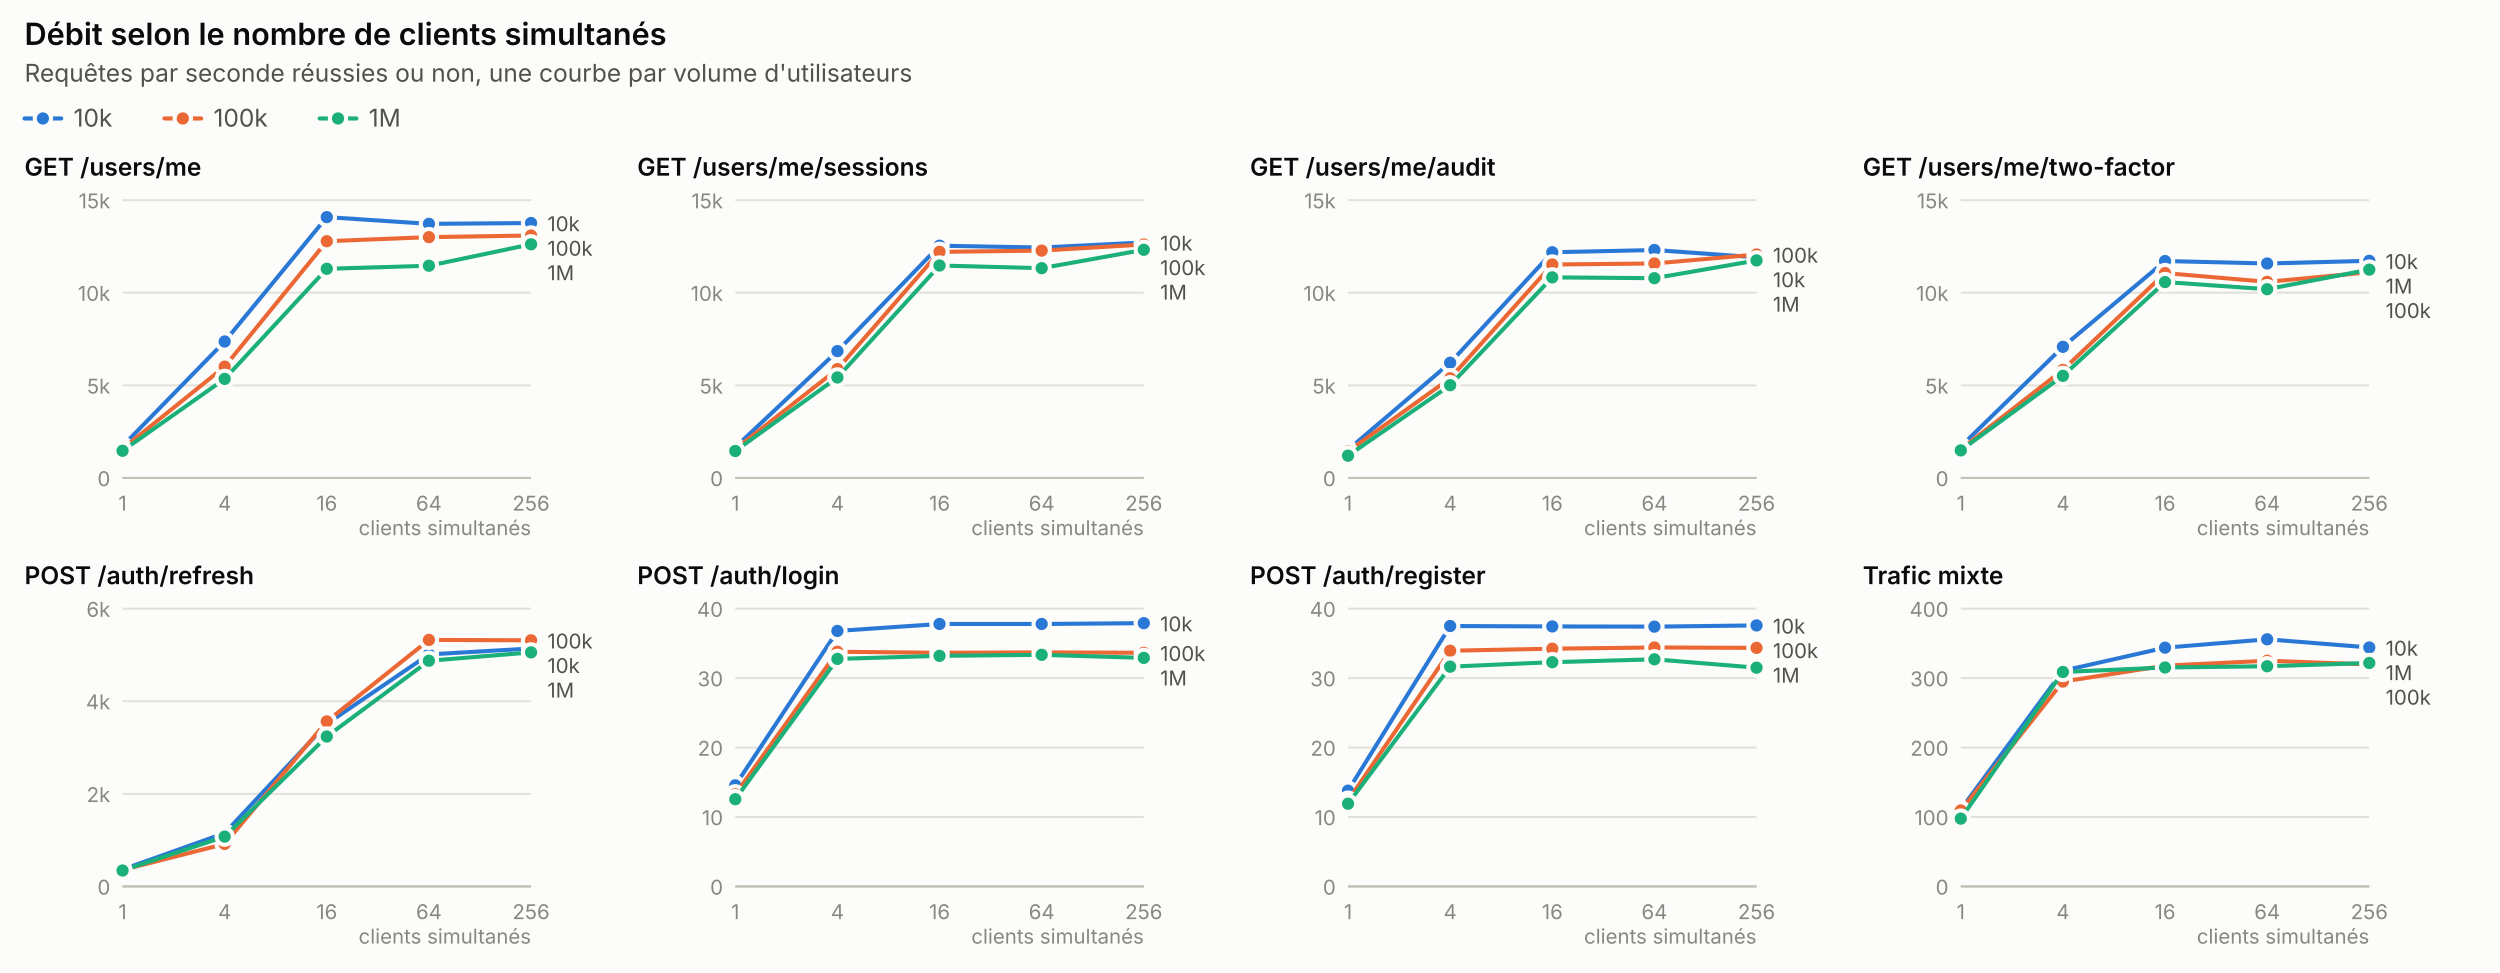
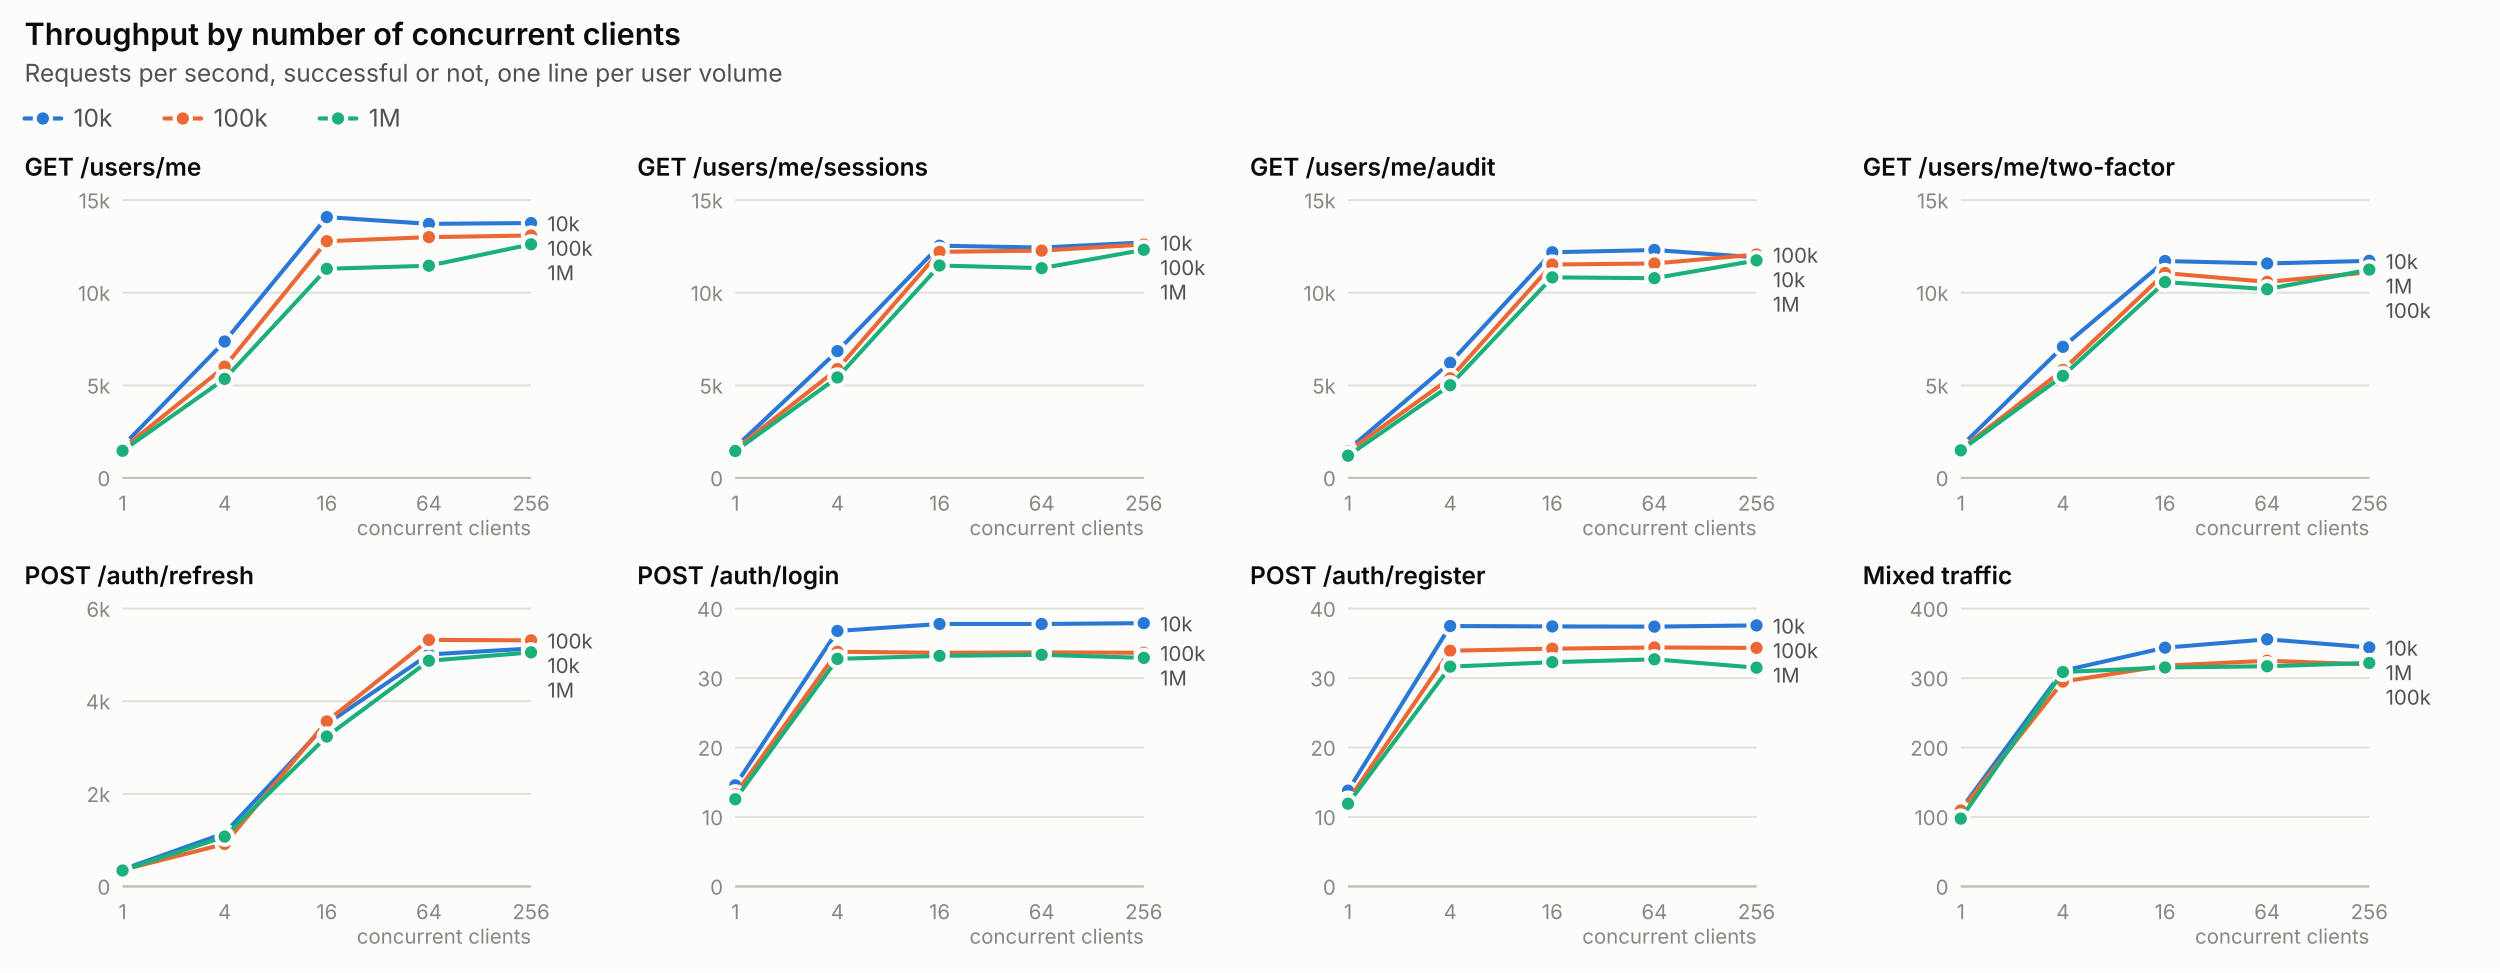
<svg xmlns="http://www.w3.org/2000/svg" width="1224" height="476" viewBox="0 0 1224 476" font-family="system-ui, -apple-system, &quot;Segoe UI&quot;, sans-serif">
  <rect width="1224" height="476" fill="#fcfcfb" />
-   <text x="12.0" y="22.0" font-size="15" fill="#0b0b0b" text-anchor="start" font-weight="600">Débit selon le nombre de clients simultanés</text>
-   <text x="12.0" y="40.0" font-size="12" fill="#52514e" text-anchor="start" font-weight="400">Requêtes par seconde réussies ou non, une courbe par volume d'utilisateurs</text>
+   <text x="12.0" y="22.0" font-size="15" fill="#0b0b0b" text-anchor="start" font-weight="600">Throughput by number of concurrent clients</text>
+   <text x="12.0" y="40.0" font-size="12" fill="#52514e" text-anchor="start" font-weight="400">Requests per second, successful or not, one line per user volume</text>
  <line x1="12" y1="58" x2="30" y2="58" stroke="#2a78d6" stroke-width="2" stroke-linecap="round" />
  <circle cx="21" cy="58" r="4" fill="#2a78d6" stroke="#fcfcfb" stroke-width="2" />
  <text x="36.0" y="62.0" font-size="12" fill="#52514e" text-anchor="start" font-weight="400">10k</text>
  <line x1="80.5" y1="58" x2="98.5" y2="58" stroke="#eb6834" stroke-width="2" stroke-linecap="round" />
  <circle cx="89.5" cy="58" r="4" fill="#eb6834" stroke="#fcfcfb" stroke-width="2" />
  <text x="104.5" y="62.0" font-size="12" fill="#52514e" text-anchor="start" font-weight="400">100k</text>
  <line x1="156.5" y1="58" x2="174.5" y2="58" stroke="#1baf7a" stroke-width="2" stroke-linecap="round" />
  <circle cx="165.5" cy="58" r="4" fill="#1baf7a" stroke="#fcfcfb" stroke-width="2" />
  <text x="180.5" y="62.0" font-size="12" fill="#52514e" text-anchor="start" font-weight="400">1M</text>
  <text x="12.0" y="86.0" font-size="12" fill="#0b0b0b" text-anchor="start" font-weight="600">GET /users/me</text>
  <line x1="60" y1="234.0" x2="260" y2="234.0" stroke="#c3c2b7" stroke-width="1" />
  <text x="54.0" y="238.0" font-size="10" fill="#898781" text-anchor="end" font-weight="400">0</text>
  <line x1="60" y1="188.7" x2="260" y2="188.7" stroke="#e1e0d9" stroke-width="1" />
  <text x="54.0" y="192.7" font-size="10" fill="#898781" text-anchor="end" font-weight="400">5k</text>
  <line x1="60" y1="143.3" x2="260" y2="143.3" stroke="#e1e0d9" stroke-width="1" />
  <text x="54.0" y="147.3" font-size="10" fill="#898781" text-anchor="end" font-weight="400">10k</text>
  <line x1="60" y1="98.0" x2="260" y2="98.0" stroke="#e1e0d9" stroke-width="1" />
  <text x="54.0" y="102.0" font-size="10" fill="#898781" text-anchor="end" font-weight="400">15k</text>
  <line x1="60" y1="234" x2="260" y2="234" stroke="#c3c2b7" stroke-width="1" />
  <text x="60.0" y="250.0" font-size="10" fill="#898781" text-anchor="middle" font-weight="400">1</text>
  <text x="110.0" y="250.0" font-size="10" fill="#898781" text-anchor="middle" font-weight="400">4</text>
  <text x="160.0" y="250.0" font-size="10" fill="#898781" text-anchor="middle" font-weight="400">16</text>
  <text x="210.0" y="250.0" font-size="10" fill="#898781" text-anchor="middle" font-weight="400">64</text>
  <text x="260.0" y="250.0" font-size="10" fill="#898781" text-anchor="middle" font-weight="400">256</text>
-   <text x="260.0" y="262.0" font-size="10" fill="#898781" text-anchor="end" font-weight="400">clients simultanés</text>
+   <text x="260.0" y="262.0" font-size="10" fill="#898781" text-anchor="end" font-weight="400">concurrent clients</text>
  <path d="M60.0,218.4 L110.0,167.2 L160.0,106.3 L210.0,109.6 L260.0,109.2" fill="none" stroke="#2a78d6" stroke-width="2" stroke-linejoin="round" stroke-linecap="round" />
  <circle cx="60.0" cy="218.4" r="4" fill="#2a78d6" stroke="#fcfcfb" stroke-width="2" />
  <circle cx="110.0" cy="167.2" r="4" fill="#2a78d6" stroke="#fcfcfb" stroke-width="2" />
  <circle cx="160.0" cy="106.3" r="4" fill="#2a78d6" stroke="#fcfcfb" stroke-width="2" />
  <circle cx="210.0" cy="109.6" r="4" fill="#2a78d6" stroke="#fcfcfb" stroke-width="2" />
  <circle cx="260.0" cy="109.2" r="4" fill="#2a78d6" stroke="#fcfcfb" stroke-width="2" />
  <path d="M60.0,219.7 L110.0,179.5 L160.0,118.1 L210.0,116.1 L260.0,115.3" fill="none" stroke="#eb6834" stroke-width="2" stroke-linejoin="round" stroke-linecap="round" />
  <circle cx="60.0" cy="219.7" r="4" fill="#eb6834" stroke="#fcfcfb" stroke-width="2" />
  <circle cx="110.0" cy="179.5" r="4" fill="#eb6834" stroke="#fcfcfb" stroke-width="2" />
  <circle cx="160.0" cy="118.1" r="4" fill="#eb6834" stroke="#fcfcfb" stroke-width="2" />
  <circle cx="210.0" cy="116.1" r="4" fill="#eb6834" stroke="#fcfcfb" stroke-width="2" />
  <circle cx="260.0" cy="115.3" r="4" fill="#eb6834" stroke="#fcfcfb" stroke-width="2" />
  <path d="M60.0,220.7 L110.0,185.5 L160.0,131.6 L210.0,130.1 L260.0,119.6" fill="none" stroke="#1baf7a" stroke-width="2" stroke-linejoin="round" stroke-linecap="round" />
  <circle cx="60.0" cy="220.7" r="4" fill="#1baf7a" stroke="#fcfcfb" stroke-width="2" />
  <circle cx="110.0" cy="185.5" r="4" fill="#1baf7a" stroke="#fcfcfb" stroke-width="2" />
  <circle cx="160.0" cy="131.6" r="4" fill="#1baf7a" stroke="#fcfcfb" stroke-width="2" />
  <circle cx="210.0" cy="130.1" r="4" fill="#1baf7a" stroke="#fcfcfb" stroke-width="2" />
  <circle cx="260.0" cy="119.6" r="4" fill="#1baf7a" stroke="#fcfcfb" stroke-width="2" />
  <text x="268.0" y="113.2" font-size="10" fill="#52514e" text-anchor="start" font-weight="400">10k</text>
  <text x="268.0" y="125.2" font-size="10" fill="#52514e" text-anchor="start" font-weight="400">100k</text>
  <text x="268.0" y="137.2" font-size="10" fill="#52514e" text-anchor="start" font-weight="400">1M</text>
  <text x="312.0" y="86.0" font-size="12" fill="#0b0b0b" text-anchor="start" font-weight="600">GET /users/me/sessions</text>
  <line x1="360" y1="234.0" x2="560" y2="234.0" stroke="#c3c2b7" stroke-width="1" />
  <text x="354.0" y="238.0" font-size="10" fill="#898781" text-anchor="end" font-weight="400">0</text>
  <line x1="360" y1="188.7" x2="560" y2="188.7" stroke="#e1e0d9" stroke-width="1" />
  <text x="354.0" y="192.7" font-size="10" fill="#898781" text-anchor="end" font-weight="400">5k</text>
  <line x1="360" y1="143.3" x2="560" y2="143.3" stroke="#e1e0d9" stroke-width="1" />
  <text x="354.0" y="147.3" font-size="10" fill="#898781" text-anchor="end" font-weight="400">10k</text>
  <line x1="360" y1="98.0" x2="560" y2="98.0" stroke="#e1e0d9" stroke-width="1" />
  <text x="354.0" y="102.0" font-size="10" fill="#898781" text-anchor="end" font-weight="400">15k</text>
  <line x1="360" y1="234" x2="560" y2="234" stroke="#c3c2b7" stroke-width="1" />
  <text x="360.0" y="250.0" font-size="10" fill="#898781" text-anchor="middle" font-weight="400">1</text>
  <text x="410.0" y="250.0" font-size="10" fill="#898781" text-anchor="middle" font-weight="400">4</text>
  <text x="460.0" y="250.0" font-size="10" fill="#898781" text-anchor="middle" font-weight="400">16</text>
  <text x="510.0" y="250.0" font-size="10" fill="#898781" text-anchor="middle" font-weight="400">64</text>
  <text x="560.0" y="250.0" font-size="10" fill="#898781" text-anchor="middle" font-weight="400">256</text>
-   <text x="560.0" y="262.0" font-size="10" fill="#898781" text-anchor="end" font-weight="400">clients simultanés</text>
+   <text x="560.0" y="262.0" font-size="10" fill="#898781" text-anchor="end" font-weight="400">concurrent clients</text>
  <path d="M360.0,219.0 L410.0,171.9 L460.0,120.3 L510.0,121.2 L560.0,118.7" fill="none" stroke="#2a78d6" stroke-width="2" stroke-linejoin="round" stroke-linecap="round" />
  <circle cx="360.0" cy="219.0" r="4" fill="#2a78d6" stroke="#fcfcfb" stroke-width="2" />
  <circle cx="410.0" cy="171.9" r="4" fill="#2a78d6" stroke="#fcfcfb" stroke-width="2" />
  <circle cx="460.0" cy="120.3" r="4" fill="#2a78d6" stroke="#fcfcfb" stroke-width="2" />
  <circle cx="510.0" cy="121.2" r="4" fill="#2a78d6" stroke="#fcfcfb" stroke-width="2" />
  <circle cx="560.0" cy="118.7" r="4" fill="#2a78d6" stroke="#fcfcfb" stroke-width="2" />
  <path d="M360.0,219.9 L410.0,180.7 L460.0,123.3 L510.0,122.7 L560.0,119.7" fill="none" stroke="#eb6834" stroke-width="2" stroke-linejoin="round" stroke-linecap="round" />
  <circle cx="360.0" cy="219.9" r="4" fill="#eb6834" stroke="#fcfcfb" stroke-width="2" />
  <circle cx="410.0" cy="180.7" r="4" fill="#eb6834" stroke="#fcfcfb" stroke-width="2" />
  <circle cx="460.0" cy="123.3" r="4" fill="#eb6834" stroke="#fcfcfb" stroke-width="2" />
  <circle cx="510.0" cy="122.7" r="4" fill="#eb6834" stroke="#fcfcfb" stroke-width="2" />
  <circle cx="560.0" cy="119.7" r="4" fill="#eb6834" stroke="#fcfcfb" stroke-width="2" />
  <path d="M360.0,220.8 L410.0,184.8 L460.0,130.0 L510.0,131.3 L560.0,122.3" fill="none" stroke="#1baf7a" stroke-width="2" stroke-linejoin="round" stroke-linecap="round" />
  <circle cx="360.0" cy="220.8" r="4" fill="#1baf7a" stroke="#fcfcfb" stroke-width="2" />
  <circle cx="410.0" cy="184.8" r="4" fill="#1baf7a" stroke="#fcfcfb" stroke-width="2" />
  <circle cx="460.0" cy="130.0" r="4" fill="#1baf7a" stroke="#fcfcfb" stroke-width="2" />
  <circle cx="510.0" cy="131.3" r="4" fill="#1baf7a" stroke="#fcfcfb" stroke-width="2" />
  <circle cx="560.0" cy="122.3" r="4" fill="#1baf7a" stroke="#fcfcfb" stroke-width="2" />
  <text x="568.0" y="122.7" font-size="10" fill="#52514e" text-anchor="start" font-weight="400">10k</text>
  <text x="568.0" y="134.7" font-size="10" fill="#52514e" text-anchor="start" font-weight="400">100k</text>
  <text x="568.0" y="146.7" font-size="10" fill="#52514e" text-anchor="start" font-weight="400">1M</text>
  <text x="612.0" y="86.0" font-size="12" fill="#0b0b0b" text-anchor="start" font-weight="600">GET /users/me/audit</text>
  <line x1="660" y1="234.0" x2="860" y2="234.0" stroke="#c3c2b7" stroke-width="1" />
  <text x="654.0" y="238.0" font-size="10" fill="#898781" text-anchor="end" font-weight="400">0</text>
  <line x1="660" y1="188.7" x2="860" y2="188.7" stroke="#e1e0d9" stroke-width="1" />
  <text x="654.0" y="192.7" font-size="10" fill="#898781" text-anchor="end" font-weight="400">5k</text>
  <line x1="660" y1="143.3" x2="860" y2="143.3" stroke="#e1e0d9" stroke-width="1" />
  <text x="654.0" y="147.3" font-size="10" fill="#898781" text-anchor="end" font-weight="400">10k</text>
  <line x1="660" y1="98.0" x2="860" y2="98.0" stroke="#e1e0d9" stroke-width="1" />
  <text x="654.0" y="102.0" font-size="10" fill="#898781" text-anchor="end" font-weight="400">15k</text>
  <line x1="660" y1="234" x2="860" y2="234" stroke="#c3c2b7" stroke-width="1" />
  <text x="660.0" y="250.0" font-size="10" fill="#898781" text-anchor="middle" font-weight="400">1</text>
  <text x="710.0" y="250.0" font-size="10" fill="#898781" text-anchor="middle" font-weight="400">4</text>
  <text x="760.0" y="250.0" font-size="10" fill="#898781" text-anchor="middle" font-weight="400">16</text>
  <text x="810.0" y="250.0" font-size="10" fill="#898781" text-anchor="middle" font-weight="400">64</text>
  <text x="860.0" y="250.0" font-size="10" fill="#898781" text-anchor="middle" font-weight="400">256</text>
-   <text x="860.0" y="262.0" font-size="10" fill="#898781" text-anchor="end" font-weight="400">clients simultanés</text>
+   <text x="860.0" y="262.0" font-size="10" fill="#898781" text-anchor="end" font-weight="400">concurrent clients</text>
  <path d="M660.0,220.2 L710.0,177.6 L760.0,123.5 L810.0,122.4 L860.0,126.0" fill="none" stroke="#2a78d6" stroke-width="2" stroke-linejoin="round" stroke-linecap="round" />
  <circle cx="660.0" cy="220.2" r="4" fill="#2a78d6" stroke="#fcfcfb" stroke-width="2" />
  <circle cx="710.0" cy="177.6" r="4" fill="#2a78d6" stroke="#fcfcfb" stroke-width="2" />
  <circle cx="760.0" cy="123.5" r="4" fill="#2a78d6" stroke="#fcfcfb" stroke-width="2" />
  <circle cx="810.0" cy="122.4" r="4" fill="#2a78d6" stroke="#fcfcfb" stroke-width="2" />
  <circle cx="860.0" cy="126.0" r="4" fill="#2a78d6" stroke="#fcfcfb" stroke-width="2" />
  <path d="M660.0,221.0 L710.0,185.2 L760.0,129.5 L810.0,129.0 L860.0,124.6" fill="none" stroke="#eb6834" stroke-width="2" stroke-linejoin="round" stroke-linecap="round" />
  <circle cx="660.0" cy="221.0" r="4" fill="#eb6834" stroke="#fcfcfb" stroke-width="2" />
  <circle cx="710.0" cy="185.2" r="4" fill="#eb6834" stroke="#fcfcfb" stroke-width="2" />
  <circle cx="760.0" cy="129.5" r="4" fill="#eb6834" stroke="#fcfcfb" stroke-width="2" />
  <circle cx="810.0" cy="129.0" r="4" fill="#eb6834" stroke="#fcfcfb" stroke-width="2" />
  <circle cx="860.0" cy="124.6" r="4" fill="#eb6834" stroke="#fcfcfb" stroke-width="2" />
  <path d="M660.0,223.1 L710.0,188.6 L760.0,135.8 L810.0,136.2 L860.0,127.5" fill="none" stroke="#1baf7a" stroke-width="2" stroke-linejoin="round" stroke-linecap="round" />
  <circle cx="660.0" cy="223.1" r="4" fill="#1baf7a" stroke="#fcfcfb" stroke-width="2" />
  <circle cx="710.0" cy="188.6" r="4" fill="#1baf7a" stroke="#fcfcfb" stroke-width="2" />
  <circle cx="760.0" cy="135.8" r="4" fill="#1baf7a" stroke="#fcfcfb" stroke-width="2" />
  <circle cx="810.0" cy="136.2" r="4" fill="#1baf7a" stroke="#fcfcfb" stroke-width="2" />
  <circle cx="860.0" cy="127.5" r="4" fill="#1baf7a" stroke="#fcfcfb" stroke-width="2" />
  <text x="868.0" y="128.6" font-size="10" fill="#52514e" text-anchor="start" font-weight="400">100k</text>
  <text x="868.0" y="140.6" font-size="10" fill="#52514e" text-anchor="start" font-weight="400">10k</text>
  <text x="868.0" y="152.6" font-size="10" fill="#52514e" text-anchor="start" font-weight="400">1M</text>
  <text x="912.0" y="86.0" font-size="12" fill="#0b0b0b" text-anchor="start" font-weight="600">GET /users/me/two-factor</text>
  <line x1="960" y1="234.0" x2="1160" y2="234.0" stroke="#c3c2b7" stroke-width="1" />
  <text x="954.0" y="238.0" font-size="10" fill="#898781" text-anchor="end" font-weight="400">0</text>
  <line x1="960" y1="188.7" x2="1160" y2="188.7" stroke="#e1e0d9" stroke-width="1" />
  <text x="954.0" y="192.7" font-size="10" fill="#898781" text-anchor="end" font-weight="400">5k</text>
  <line x1="960" y1="143.3" x2="1160" y2="143.3" stroke="#e1e0d9" stroke-width="1" />
  <text x="954.0" y="147.3" font-size="10" fill="#898781" text-anchor="end" font-weight="400">10k</text>
  <line x1="960" y1="98.0" x2="1160" y2="98.0" stroke="#e1e0d9" stroke-width="1" />
  <text x="954.0" y="102.0" font-size="10" fill="#898781" text-anchor="end" font-weight="400">15k</text>
  <line x1="960" y1="234" x2="1160" y2="234" stroke="#c3c2b7" stroke-width="1" />
  <text x="960.0" y="250.0" font-size="10" fill="#898781" text-anchor="middle" font-weight="400">1</text>
  <text x="1010.0" y="250.0" font-size="10" fill="#898781" text-anchor="middle" font-weight="400">4</text>
  <text x="1060.0" y="250.0" font-size="10" fill="#898781" text-anchor="middle" font-weight="400">16</text>
  <text x="1110.0" y="250.0" font-size="10" fill="#898781" text-anchor="middle" font-weight="400">64</text>
  <text x="1160.0" y="250.0" font-size="10" fill="#898781" text-anchor="middle" font-weight="400">256</text>
-   <text x="1160.0" y="262.0" font-size="10" fill="#898781" text-anchor="end" font-weight="400">clients simultanés</text>
+   <text x="1160.0" y="262.0" font-size="10" fill="#898781" text-anchor="end" font-weight="400">concurrent clients</text>
  <path d="M960.0,218.6 L1010.0,169.8 L1060.0,127.8 L1110.0,129.0 L1160.0,127.7" fill="none" stroke="#2a78d6" stroke-width="2" stroke-linejoin="round" stroke-linecap="round" />
  <circle cx="960.0" cy="218.6" r="4" fill="#2a78d6" stroke="#fcfcfb" stroke-width="2" />
  <circle cx="1010.0" cy="169.8" r="4" fill="#2a78d6" stroke="#fcfcfb" stroke-width="2" />
  <circle cx="1060.0" cy="127.8" r="4" fill="#2a78d6" stroke="#fcfcfb" stroke-width="2" />
  <circle cx="1110.0" cy="129.0" r="4" fill="#2a78d6" stroke="#fcfcfb" stroke-width="2" />
  <circle cx="1160.0" cy="127.7" r="4" fill="#2a78d6" stroke="#fcfcfb" stroke-width="2" />
  <path d="M960.0,220.0 L1010.0,181.1 L1060.0,133.7 L1110.0,138.0 L1160.0,133.3" fill="none" stroke="#eb6834" stroke-width="2" stroke-linejoin="round" stroke-linecap="round" />
  <circle cx="960.0" cy="220.0" r="4" fill="#eb6834" stroke="#fcfcfb" stroke-width="2" />
  <circle cx="1010.0" cy="181.1" r="4" fill="#eb6834" stroke="#fcfcfb" stroke-width="2" />
  <circle cx="1060.0" cy="133.7" r="4" fill="#eb6834" stroke="#fcfcfb" stroke-width="2" />
  <circle cx="1110.0" cy="138.0" r="4" fill="#eb6834" stroke="#fcfcfb" stroke-width="2" />
  <circle cx="1160.0" cy="133.3" r="4" fill="#eb6834" stroke="#fcfcfb" stroke-width="2" />
  <path d="M960.0,220.5 L1010.0,184.0 L1060.0,138.1 L1110.0,141.6 L1160.0,132.0" fill="none" stroke="#1baf7a" stroke-width="2" stroke-linejoin="round" stroke-linecap="round" />
  <circle cx="960.0" cy="220.5" r="4" fill="#1baf7a" stroke="#fcfcfb" stroke-width="2" />
  <circle cx="1010.0" cy="184.0" r="4" fill="#1baf7a" stroke="#fcfcfb" stroke-width="2" />
  <circle cx="1060.0" cy="138.1" r="4" fill="#1baf7a" stroke="#fcfcfb" stroke-width="2" />
  <circle cx="1110.0" cy="141.6" r="4" fill="#1baf7a" stroke="#fcfcfb" stroke-width="2" />
  <circle cx="1160.0" cy="132.0" r="4" fill="#1baf7a" stroke="#fcfcfb" stroke-width="2" />
  <text x="1168.0" y="131.7" font-size="10" fill="#52514e" text-anchor="start" font-weight="400">10k</text>
  <text x="1168.0" y="143.7" font-size="10" fill="#52514e" text-anchor="start" font-weight="400">1M</text>
  <text x="1168.0" y="155.7" font-size="10" fill="#52514e" text-anchor="start" font-weight="400">100k</text>
  <text x="12.0" y="286.0" font-size="12" fill="#0b0b0b" text-anchor="start" font-weight="600">POST /auth/refresh</text>
  <line x1="60" y1="434.0" x2="260" y2="434.0" stroke="#c3c2b7" stroke-width="1" />
  <text x="54.0" y="438.0" font-size="10" fill="#898781" text-anchor="end" font-weight="400">0</text>
  <line x1="60" y1="388.7" x2="260" y2="388.7" stroke="#e1e0d9" stroke-width="1" />
  <text x="54.0" y="392.7" font-size="10" fill="#898781" text-anchor="end" font-weight="400">2k</text>
  <line x1="60" y1="343.3" x2="260" y2="343.3" stroke="#e1e0d9" stroke-width="1" />
  <text x="54.0" y="347.3" font-size="10" fill="#898781" text-anchor="end" font-weight="400">4k</text>
  <line x1="60" y1="298.0" x2="260" y2="298.0" stroke="#e1e0d9" stroke-width="1" />
  <text x="54.0" y="302.0" font-size="10" fill="#898781" text-anchor="end" font-weight="400">6k</text>
  <line x1="60" y1="434" x2="260" y2="434" stroke="#c3c2b7" stroke-width="1" />
  <text x="60.0" y="450.0" font-size="10" fill="#898781" text-anchor="middle" font-weight="400">1</text>
  <text x="110.0" y="450.0" font-size="10" fill="#898781" text-anchor="middle" font-weight="400">4</text>
  <text x="160.0" y="450.0" font-size="10" fill="#898781" text-anchor="middle" font-weight="400">16</text>
  <text x="210.0" y="450.0" font-size="10" fill="#898781" text-anchor="middle" font-weight="400">64</text>
  <text x="260.0" y="450.0" font-size="10" fill="#898781" text-anchor="middle" font-weight="400">256</text>
-   <text x="260.0" y="462.0" font-size="10" fill="#898781" text-anchor="end" font-weight="400">clients simultanés</text>
+   <text x="260.0" y="462.0" font-size="10" fill="#898781" text-anchor="end" font-weight="400">concurrent clients</text>
  <path d="M60.0,425.7 L110.0,407.9 L160.0,354.4 L210.0,320.4 L260.0,317.5" fill="none" stroke="#2a78d6" stroke-width="2" stroke-linejoin="round" stroke-linecap="round" />
  <circle cx="60.0" cy="425.7" r="4" fill="#2a78d6" stroke="#fcfcfb" stroke-width="2" />
  <circle cx="110.0" cy="407.9" r="4" fill="#2a78d6" stroke="#fcfcfb" stroke-width="2" />
  <circle cx="160.0" cy="354.4" r="4" fill="#2a78d6" stroke="#fcfcfb" stroke-width="2" />
  <circle cx="210.0" cy="320.4" r="4" fill="#2a78d6" stroke="#fcfcfb" stroke-width="2" />
  <circle cx="260.0" cy="317.5" r="4" fill="#2a78d6" stroke="#fcfcfb" stroke-width="2" />
  <path d="M60.0,425.9 L110.0,413.2 L160.0,353.2 L210.0,313.3 L260.0,313.5" fill="none" stroke="#eb6834" stroke-width="2" stroke-linejoin="round" stroke-linecap="round" />
  <circle cx="60.0" cy="425.9" r="4" fill="#eb6834" stroke="#fcfcfb" stroke-width="2" />
  <circle cx="110.0" cy="413.2" r="4" fill="#eb6834" stroke="#fcfcfb" stroke-width="2" />
  <circle cx="160.0" cy="353.2" r="4" fill="#eb6834" stroke="#fcfcfb" stroke-width="2" />
  <circle cx="210.0" cy="313.3" r="4" fill="#eb6834" stroke="#fcfcfb" stroke-width="2" />
  <circle cx="260.0" cy="313.5" r="4" fill="#eb6834" stroke="#fcfcfb" stroke-width="2" />
  <path d="M60.0,426.2 L110.0,409.6 L160.0,360.6 L210.0,323.5 L260.0,319.4" fill="none" stroke="#1baf7a" stroke-width="2" stroke-linejoin="round" stroke-linecap="round" />
  <circle cx="60.0" cy="426.2" r="4" fill="#1baf7a" stroke="#fcfcfb" stroke-width="2" />
  <circle cx="110.0" cy="409.6" r="4" fill="#1baf7a" stroke="#fcfcfb" stroke-width="2" />
  <circle cx="160.0" cy="360.6" r="4" fill="#1baf7a" stroke="#fcfcfb" stroke-width="2" />
  <circle cx="210.0" cy="323.5" r="4" fill="#1baf7a" stroke="#fcfcfb" stroke-width="2" />
  <circle cx="260.0" cy="319.4" r="4" fill="#1baf7a" stroke="#fcfcfb" stroke-width="2" />
  <text x="268.0" y="317.5" font-size="10" fill="#52514e" text-anchor="start" font-weight="400">100k</text>
  <text x="268.0" y="329.5" font-size="10" fill="#52514e" text-anchor="start" font-weight="400">10k</text>
  <text x="268.0" y="341.5" font-size="10" fill="#52514e" text-anchor="start" font-weight="400">1M</text>
  <text x="312.0" y="286.0" font-size="12" fill="#0b0b0b" text-anchor="start" font-weight="600">POST /auth/login</text>
  <line x1="360" y1="434.0" x2="560" y2="434.0" stroke="#c3c2b7" stroke-width="1" />
  <text x="354.0" y="438.0" font-size="10" fill="#898781" text-anchor="end" font-weight="400">0</text>
  <line x1="360" y1="400.0" x2="560" y2="400.0" stroke="#e1e0d9" stroke-width="1" />
  <text x="354.0" y="404.0" font-size="10" fill="#898781" text-anchor="end" font-weight="400">10</text>
  <line x1="360" y1="366.0" x2="560" y2="366.0" stroke="#e1e0d9" stroke-width="1" />
  <text x="354.0" y="370.0" font-size="10" fill="#898781" text-anchor="end" font-weight="400">20</text>
  <line x1="360" y1="332.0" x2="560" y2="332.0" stroke="#e1e0d9" stroke-width="1" />
  <text x="354.0" y="336.0" font-size="10" fill="#898781" text-anchor="end" font-weight="400">30</text>
  <line x1="360" y1="298.0" x2="560" y2="298.0" stroke="#e1e0d9" stroke-width="1" />
  <text x="354.0" y="302.0" font-size="10" fill="#898781" text-anchor="end" font-weight="400">40</text>
  <line x1="360" y1="434" x2="560" y2="434" stroke="#c3c2b7" stroke-width="1" />
  <text x="360.0" y="450.0" font-size="10" fill="#898781" text-anchor="middle" font-weight="400">1</text>
  <text x="410.0" y="450.0" font-size="10" fill="#898781" text-anchor="middle" font-weight="400">4</text>
  <text x="460.0" y="450.0" font-size="10" fill="#898781" text-anchor="middle" font-weight="400">16</text>
  <text x="510.0" y="450.0" font-size="10" fill="#898781" text-anchor="middle" font-weight="400">64</text>
  <text x="560.0" y="450.0" font-size="10" fill="#898781" text-anchor="middle" font-weight="400">256</text>
-   <text x="560.0" y="462.0" font-size="10" fill="#898781" text-anchor="end" font-weight="400">clients simultanés</text>
+   <text x="560.0" y="462.0" font-size="10" fill="#898781" text-anchor="end" font-weight="400">concurrent clients</text>
  <path d="M360.0,384.5 L410.0,308.9 L460.0,305.5 L510.0,305.5 L560.0,305.1" fill="none" stroke="#2a78d6" stroke-width="2" stroke-linejoin="round" stroke-linecap="round" />
  <circle cx="360.0" cy="384.5" r="4" fill="#2a78d6" stroke="#fcfcfb" stroke-width="2" />
  <circle cx="410.0" cy="308.9" r="4" fill="#2a78d6" stroke="#fcfcfb" stroke-width="2" />
  <circle cx="460.0" cy="305.5" r="4" fill="#2a78d6" stroke="#fcfcfb" stroke-width="2" />
  <circle cx="510.0" cy="305.5" r="4" fill="#2a78d6" stroke="#fcfcfb" stroke-width="2" />
  <circle cx="560.0" cy="305.1" r="4" fill="#2a78d6" stroke="#fcfcfb" stroke-width="2" />
  <path d="M360.0,388.9 L410.0,319.1 L460.0,319.6 L510.0,319.4 L560.0,319.6" fill="none" stroke="#eb6834" stroke-width="2" stroke-linejoin="round" stroke-linecap="round" />
  <circle cx="360.0" cy="388.9" r="4" fill="#eb6834" stroke="#fcfcfb" stroke-width="2" />
  <circle cx="410.0" cy="319.1" r="4" fill="#eb6834" stroke="#fcfcfb" stroke-width="2" />
  <circle cx="460.0" cy="319.6" r="4" fill="#eb6834" stroke="#fcfcfb" stroke-width="2" />
  <circle cx="510.0" cy="319.4" r="4" fill="#eb6834" stroke="#fcfcfb" stroke-width="2" />
  <circle cx="560.0" cy="319.6" r="4" fill="#eb6834" stroke="#fcfcfb" stroke-width="2" />
  <path d="M360.0,391.3 L410.0,322.6 L460.0,321.1 L510.0,320.6 L560.0,322.1" fill="none" stroke="#1baf7a" stroke-width="2" stroke-linejoin="round" stroke-linecap="round" />
  <circle cx="360.0" cy="391.3" r="4" fill="#1baf7a" stroke="#fcfcfb" stroke-width="2" />
  <circle cx="410.0" cy="322.6" r="4" fill="#1baf7a" stroke="#fcfcfb" stroke-width="2" />
  <circle cx="460.0" cy="321.1" r="4" fill="#1baf7a" stroke="#fcfcfb" stroke-width="2" />
  <circle cx="510.0" cy="320.6" r="4" fill="#1baf7a" stroke="#fcfcfb" stroke-width="2" />
  <circle cx="560.0" cy="322.1" r="4" fill="#1baf7a" stroke="#fcfcfb" stroke-width="2" />
  <text x="568.0" y="309.1" font-size="10" fill="#52514e" text-anchor="start" font-weight="400">10k</text>
  <text x="568.0" y="323.6" font-size="10" fill="#52514e" text-anchor="start" font-weight="400">100k</text>
  <text x="568.0" y="335.6" font-size="10" fill="#52514e" text-anchor="start" font-weight="400">1M</text>
  <text x="612.0" y="286.0" font-size="12" fill="#0b0b0b" text-anchor="start" font-weight="600">POST /auth/register</text>
  <line x1="660" y1="434.0" x2="860" y2="434.0" stroke="#c3c2b7" stroke-width="1" />
  <text x="654.0" y="438.0" font-size="10" fill="#898781" text-anchor="end" font-weight="400">0</text>
  <line x1="660" y1="400.0" x2="860" y2="400.0" stroke="#e1e0d9" stroke-width="1" />
  <text x="654.0" y="404.0" font-size="10" fill="#898781" text-anchor="end" font-weight="400">10</text>
  <line x1="660" y1="366.0" x2="860" y2="366.0" stroke="#e1e0d9" stroke-width="1" />
  <text x="654.0" y="370.0" font-size="10" fill="#898781" text-anchor="end" font-weight="400">20</text>
  <line x1="660" y1="332.0" x2="860" y2="332.0" stroke="#e1e0d9" stroke-width="1" />
  <text x="654.0" y="336.0" font-size="10" fill="#898781" text-anchor="end" font-weight="400">30</text>
  <line x1="660" y1="298.0" x2="860" y2="298.0" stroke="#e1e0d9" stroke-width="1" />
  <text x="654.0" y="302.0" font-size="10" fill="#898781" text-anchor="end" font-weight="400">40</text>
  <line x1="660" y1="434" x2="860" y2="434" stroke="#c3c2b7" stroke-width="1" />
  <text x="660.0" y="450.0" font-size="10" fill="#898781" text-anchor="middle" font-weight="400">1</text>
  <text x="710.0" y="450.0" font-size="10" fill="#898781" text-anchor="middle" font-weight="400">4</text>
  <text x="760.0" y="450.0" font-size="10" fill="#898781" text-anchor="middle" font-weight="400">16</text>
  <text x="810.0" y="450.0" font-size="10" fill="#898781" text-anchor="middle" font-weight="400">64</text>
  <text x="860.0" y="450.0" font-size="10" fill="#898781" text-anchor="middle" font-weight="400">256</text>
-   <text x="860.0" y="462.0" font-size="10" fill="#898781" text-anchor="end" font-weight="400">clients simultanés</text>
+   <text x="860.0" y="462.0" font-size="10" fill="#898781" text-anchor="end" font-weight="400">concurrent clients</text>
  <path d="M660.0,387.1 L710.0,306.5 L760.0,306.7 L810.0,306.8 L860.0,306.2" fill="none" stroke="#2a78d6" stroke-width="2" stroke-linejoin="round" stroke-linecap="round" />
  <circle cx="660.0" cy="387.1" r="4" fill="#2a78d6" stroke="#fcfcfb" stroke-width="2" />
  <circle cx="710.0" cy="306.5" r="4" fill="#2a78d6" stroke="#fcfcfb" stroke-width="2" />
  <circle cx="760.0" cy="306.7" r="4" fill="#2a78d6" stroke="#fcfcfb" stroke-width="2" />
  <circle cx="810.0" cy="306.8" r="4" fill="#2a78d6" stroke="#fcfcfb" stroke-width="2" />
  <circle cx="860.0" cy="306.2" r="4" fill="#2a78d6" stroke="#fcfcfb" stroke-width="2" />
  <path d="M660.0,392.0 L710.0,318.6 L760.0,317.6 L810.0,317.0 L860.0,317.2" fill="none" stroke="#eb6834" stroke-width="2" stroke-linejoin="round" stroke-linecap="round" />
  <circle cx="660.0" cy="392.0" r="4" fill="#eb6834" stroke="#fcfcfb" stroke-width="2" />
  <circle cx="710.0" cy="318.6" r="4" fill="#eb6834" stroke="#fcfcfb" stroke-width="2" />
  <circle cx="760.0" cy="317.6" r="4" fill="#eb6834" stroke="#fcfcfb" stroke-width="2" />
  <circle cx="810.0" cy="317.0" r="4" fill="#eb6834" stroke="#fcfcfb" stroke-width="2" />
  <circle cx="860.0" cy="317.2" r="4" fill="#eb6834" stroke="#fcfcfb" stroke-width="2" />
  <path d="M660.0,393.5 L710.0,326.4 L760.0,324.2 L810.0,322.8 L860.0,326.9" fill="none" stroke="#1baf7a" stroke-width="2" stroke-linejoin="round" stroke-linecap="round" />
  <circle cx="660.0" cy="393.5" r="4" fill="#1baf7a" stroke="#fcfcfb" stroke-width="2" />
  <circle cx="710.0" cy="326.4" r="4" fill="#1baf7a" stroke="#fcfcfb" stroke-width="2" />
  <circle cx="760.0" cy="324.2" r="4" fill="#1baf7a" stroke="#fcfcfb" stroke-width="2" />
  <circle cx="810.0" cy="322.8" r="4" fill="#1baf7a" stroke="#fcfcfb" stroke-width="2" />
  <circle cx="860.0" cy="326.9" r="4" fill="#1baf7a" stroke="#fcfcfb" stroke-width="2" />
  <text x="868.0" y="310.2" font-size="10" fill="#52514e" text-anchor="start" font-weight="400">10k</text>
  <text x="868.0" y="322.2" font-size="10" fill="#52514e" text-anchor="start" font-weight="400">100k</text>
  <text x="868.0" y="334.2" font-size="10" fill="#52514e" text-anchor="start" font-weight="400">1M</text>
-   <text x="912.0" y="286.0" font-size="12" fill="#0b0b0b" text-anchor="start" font-weight="600">Trafic mixte</text>
+   <text x="912.0" y="286.0" font-size="12" fill="#0b0b0b" text-anchor="start" font-weight="600">Mixed traffic</text>
  <line x1="960" y1="434.0" x2="1160" y2="434.0" stroke="#c3c2b7" stroke-width="1" />
  <text x="954.0" y="438.0" font-size="10" fill="#898781" text-anchor="end" font-weight="400">0</text>
  <line x1="960" y1="400.0" x2="1160" y2="400.0" stroke="#e1e0d9" stroke-width="1" />
  <text x="954.0" y="404.0" font-size="10" fill="#898781" text-anchor="end" font-weight="400">100</text>
  <line x1="960" y1="366.0" x2="1160" y2="366.0" stroke="#e1e0d9" stroke-width="1" />
  <text x="954.0" y="370.0" font-size="10" fill="#898781" text-anchor="end" font-weight="400">200</text>
  <line x1="960" y1="332.0" x2="1160" y2="332.0" stroke="#e1e0d9" stroke-width="1" />
  <text x="954.0" y="336.0" font-size="10" fill="#898781" text-anchor="end" font-weight="400">300</text>
  <line x1="960" y1="298.0" x2="1160" y2="298.0" stroke="#e1e0d9" stroke-width="1" />
  <text x="954.0" y="302.0" font-size="10" fill="#898781" text-anchor="end" font-weight="400">400</text>
  <line x1="960" y1="434" x2="1160" y2="434" stroke="#c3c2b7" stroke-width="1" />
  <text x="960.0" y="450.0" font-size="10" fill="#898781" text-anchor="middle" font-weight="400">1</text>
  <text x="1010.0" y="450.0" font-size="10" fill="#898781" text-anchor="middle" font-weight="400">4</text>
  <text x="1060.0" y="450.0" font-size="10" fill="#898781" text-anchor="middle" font-weight="400">16</text>
  <text x="1110.0" y="450.0" font-size="10" fill="#898781" text-anchor="middle" font-weight="400">64</text>
  <text x="1160.0" y="450.0" font-size="10" fill="#898781" text-anchor="middle" font-weight="400">256</text>
-   <text x="1160.0" y="462.0" font-size="10" fill="#898781" text-anchor="end" font-weight="400">clients simultanés</text>
+   <text x="1160.0" y="462.0" font-size="10" fill="#898781" text-anchor="end" font-weight="400">concurrent clients</text>
  <path d="M960.0,396.3 L1010.0,328.4 L1060.0,317.1 L1110.0,313.0 L1160.0,317.0" fill="none" stroke="#2a78d6" stroke-width="2" stroke-linejoin="round" stroke-linecap="round" />
  <circle cx="960.0" cy="396.3" r="4" fill="#2a78d6" stroke="#fcfcfb" stroke-width="2" />
  <circle cx="1010.0" cy="328.4" r="4" fill="#2a78d6" stroke="#fcfcfb" stroke-width="2" />
  <circle cx="1060.0" cy="317.1" r="4" fill="#2a78d6" stroke="#fcfcfb" stroke-width="2" />
  <circle cx="1110.0" cy="313.0" r="4" fill="#2a78d6" stroke="#fcfcfb" stroke-width="2" />
  <circle cx="1160.0" cy="317.0" r="4" fill="#2a78d6" stroke="#fcfcfb" stroke-width="2" />
  <path d="M960.0,396.8 L1010.0,333.7 L1060.0,325.9 L1110.0,323.5 L1160.0,325.3" fill="none" stroke="#eb6834" stroke-width="2" stroke-linejoin="round" stroke-linecap="round" />
  <circle cx="960.0" cy="396.8" r="4" fill="#eb6834" stroke="#fcfcfb" stroke-width="2" />
  <circle cx="1010.0" cy="333.7" r="4" fill="#eb6834" stroke="#fcfcfb" stroke-width="2" />
  <circle cx="1060.0" cy="325.9" r="4" fill="#eb6834" stroke="#fcfcfb" stroke-width="2" />
  <circle cx="1110.0" cy="323.5" r="4" fill="#eb6834" stroke="#fcfcfb" stroke-width="2" />
  <circle cx="1160.0" cy="325.3" r="4" fill="#eb6834" stroke="#fcfcfb" stroke-width="2" />
  <path d="M960.0,400.8 L1010.0,329.0 L1060.0,326.8 L1110.0,326.2 L1160.0,324.6" fill="none" stroke="#1baf7a" stroke-width="2" stroke-linejoin="round" stroke-linecap="round" />
  <circle cx="960.0" cy="400.8" r="4" fill="#1baf7a" stroke="#fcfcfb" stroke-width="2" />
  <circle cx="1010.0" cy="329.0" r="4" fill="#1baf7a" stroke="#fcfcfb" stroke-width="2" />
  <circle cx="1060.0" cy="326.8" r="4" fill="#1baf7a" stroke="#fcfcfb" stroke-width="2" />
  <circle cx="1110.0" cy="326.2" r="4" fill="#1baf7a" stroke="#fcfcfb" stroke-width="2" />
  <circle cx="1160.0" cy="324.6" r="4" fill="#1baf7a" stroke="#fcfcfb" stroke-width="2" />
  <text x="1168.0" y="321.0" font-size="10" fill="#52514e" text-anchor="start" font-weight="400">10k</text>
  <text x="1168.0" y="333.0" font-size="10" fill="#52514e" text-anchor="start" font-weight="400">1M</text>
  <text x="1168.0" y="345.0" font-size="10" fill="#52514e" text-anchor="start" font-weight="400">100k</text>
</svg>
